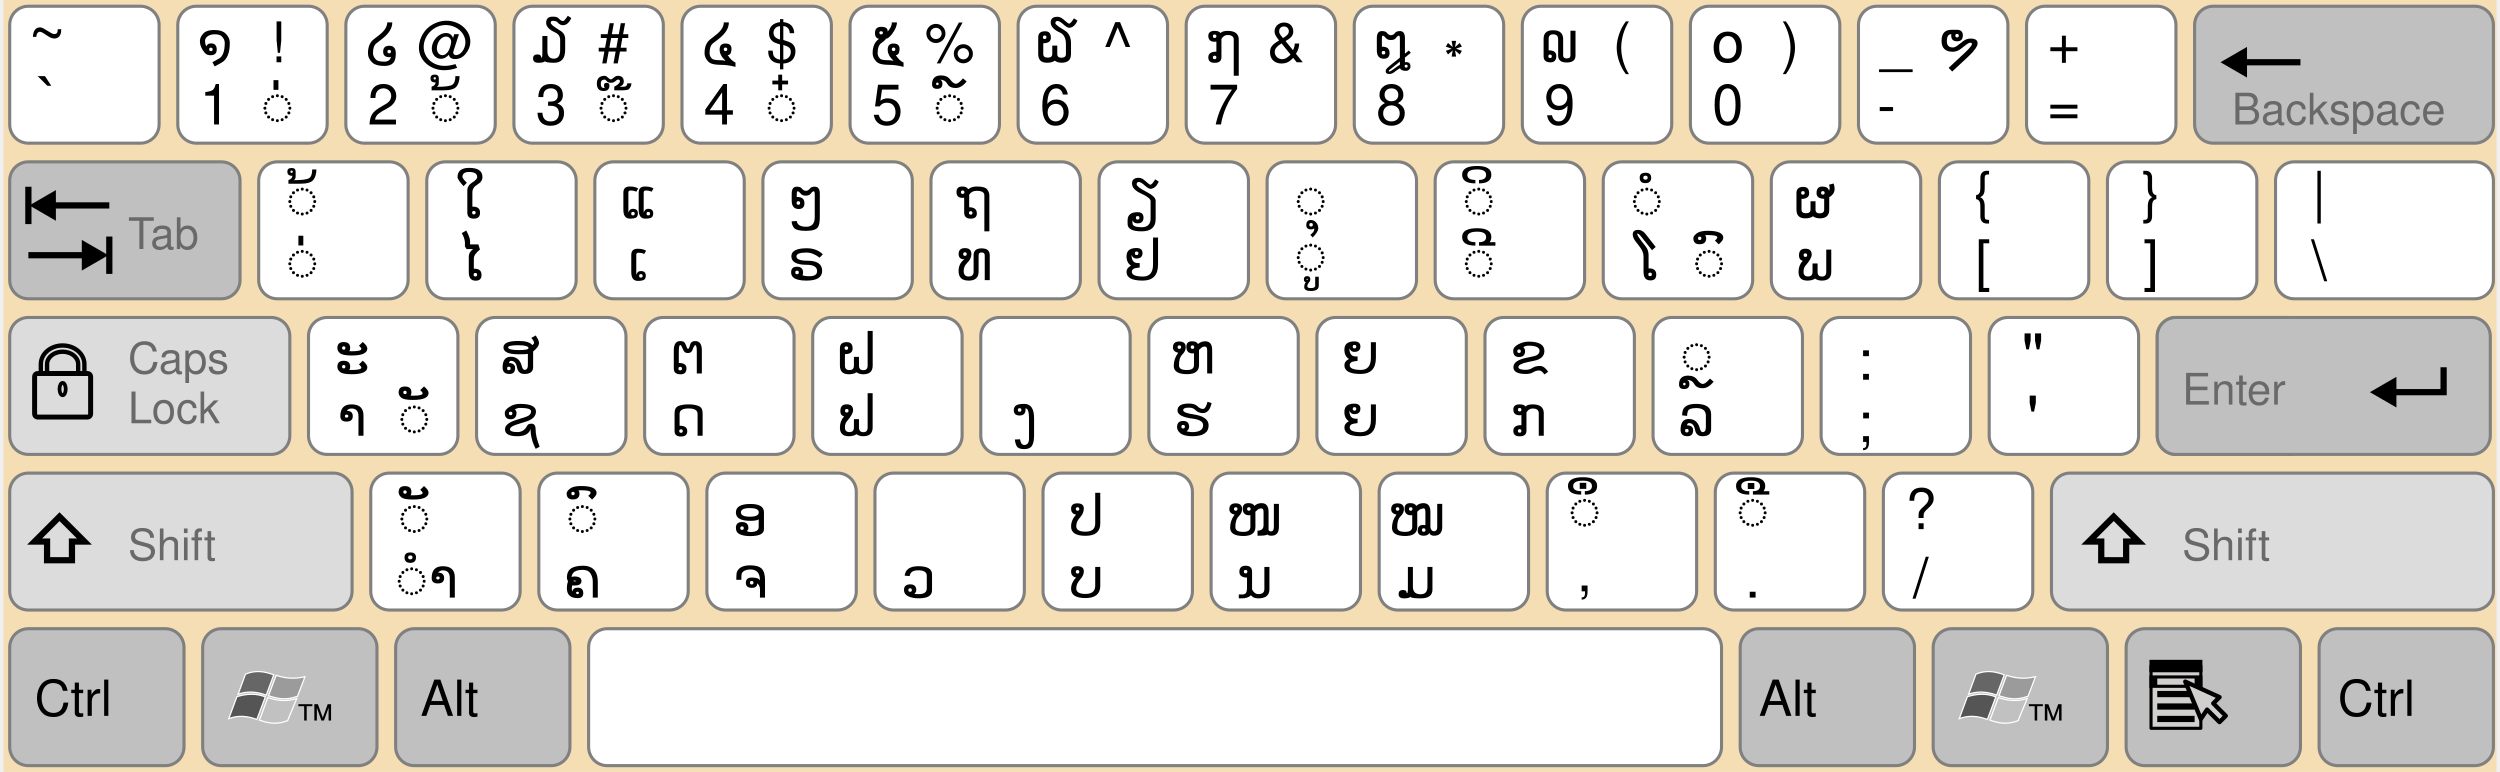
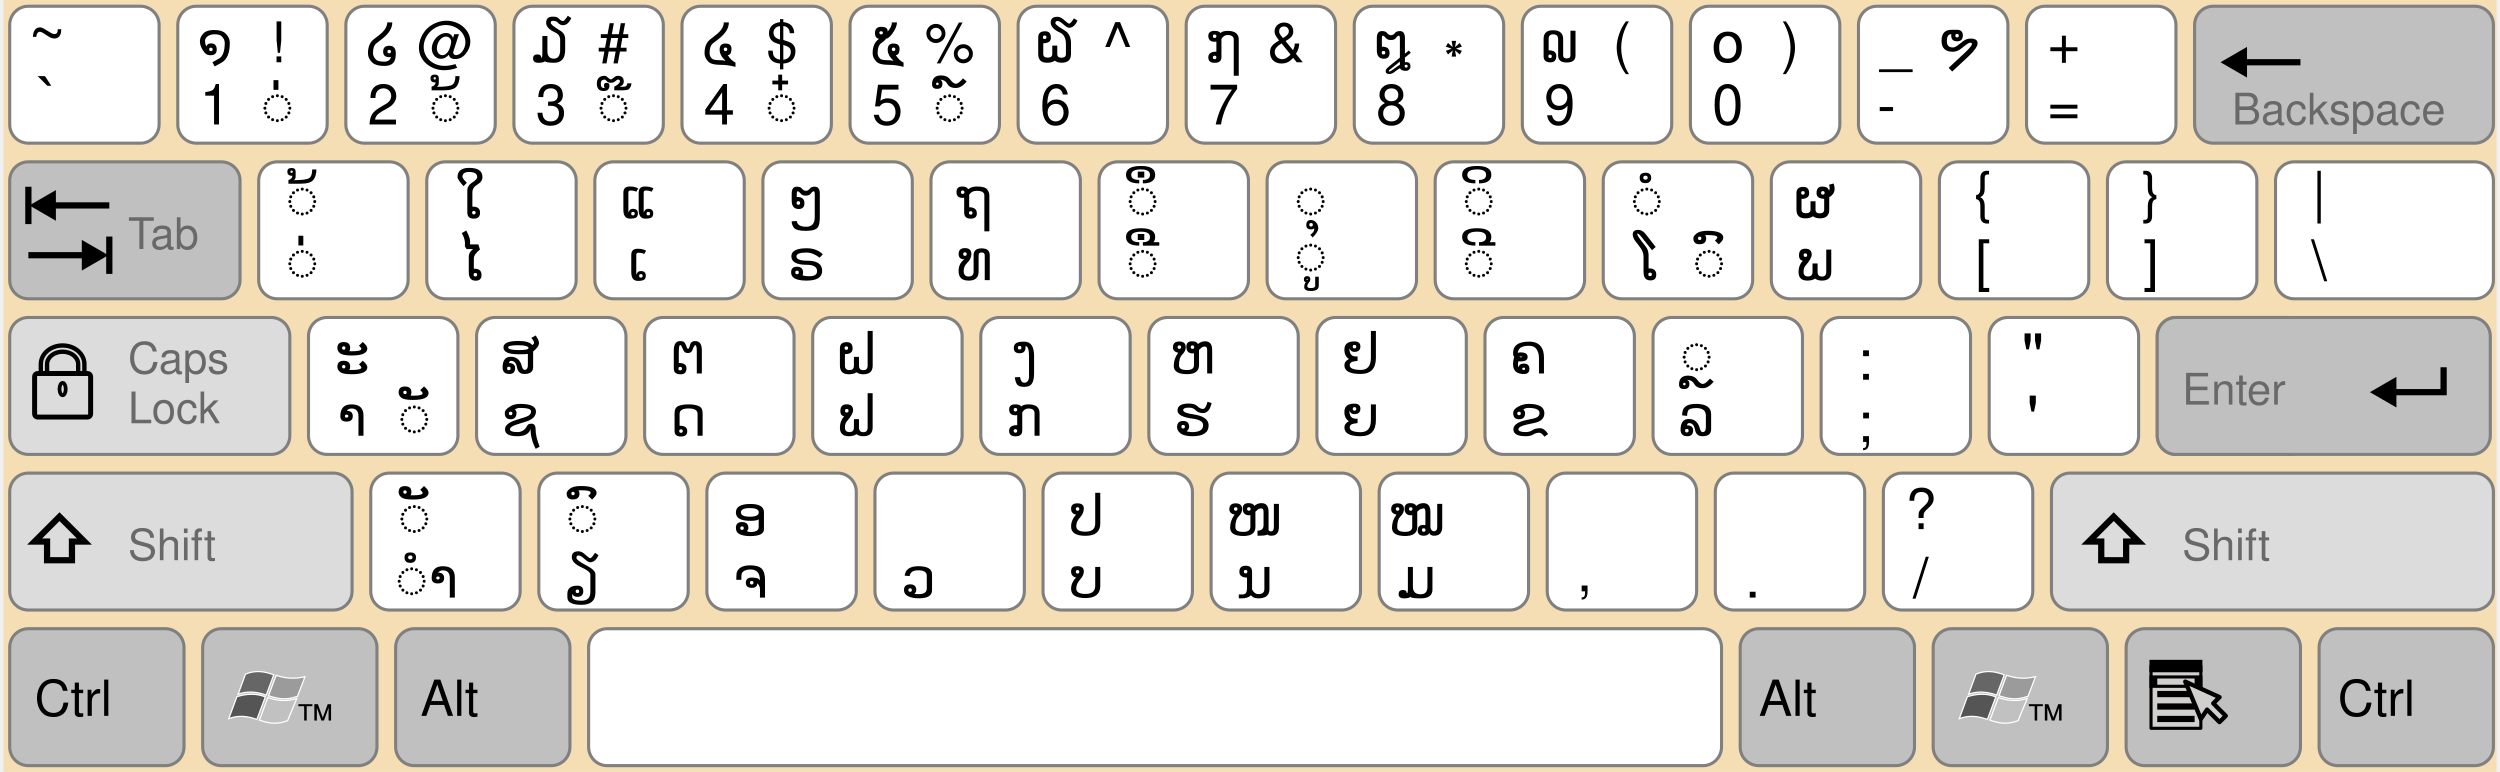
<svg xmlns="http://www.w3.org/2000/svg" xmlns:xlink="http://www.w3.org/1999/xlink" id="svg2" version="1.0" xml:space="preserve" width="800" height="247" viewBox="0 0 801 248" style="display:inline">
  <defs id="defs4">
    <marker id="TriangleOutM" style="overflow:visible" orient="auto" refY="0" refX="0">
      <path id="path4356" style="fill-rule:evenodd;stroke:black;stroke-width:1pt;marker-start:none" d="M 5.77,0 -2.88,5 -2.88,-5 5.77,0 z" transform="scale(0.4,0.4)" />
    </marker>
    <style id="style6" type="text/css">


    
    

      text            { writing-mode:lr-tb;font-weight:normal;font-family:Nimbus Sans L, Arial, sans-serif ;}

      #T_others       { font-size:16px; text-align:start ;text-anchor:start ;}
      #T_alterninsc   { font-size:14px; fill:dimgray    ;fill-opacity:1 ;stroke:none; text-align:start ;text-anchor:start ;}
      #T_stdletters   { font-size:18px; fill:black      ;fill-opacity:1 ;stroke:none; text-align:center;text-anchor:middle;}
      #T_stdspecial   { font-size:18px; fill:black      ;fill-opacity:1 ;stroke:none; text-align:center;text-anchor:middle;}
      #T_intodisuse   { font-size:18px; fill:dimgray    ;fill-opacity:1 ;stroke:none; text-align:center;text-anchor:middle;}
      #T_AltGr        { font-size:18px; fill:blue       ;fill-opacity:1 ;stroke:none; text-align:center;text-anchor:middle;}
      #T_AltGrSh      { font-size:18px; fill:dodgerblue ;fill-opacity:1 ;stroke:none; text-align:center;text-anchor:middle;}
      .T_UpAltGr      { font-size:18px; fill:skyblue    ;}
      .T_DeadKey      { font-size:21px; fill:red        ;font-family:sans ;}

      #T_Lx_AltGr     { font-size:18px; fill:purple     ;fill-opacity:1 ;stroke:none; text-align:center;text-anchor:middle;}
      #T_Lx_AltGrSh   { font-size:18px; fill:blueviolet ;fill-opacity:1 ;stroke:none; text-align:center;text-anchor:middle;}
      .T_Lx_UpAltGr   { font-size:18px; fill:violet     ;font-family:Sans;}
      .T_Lx_DeadKey   { font-size:21px; fill:darkorange ;fill-opacity:1 ;stroke:darkorange;stroke-width:0.6;}

      .T_size_s       { font-size:12px; fill:black      ;fill-opacity:1 ;stroke:none; text-align:start ;text-anchor:start ;}
      .T_size_L       { font-size:21px; }

      #GlyphKey       { fill:white      ;stroke:grey   ;stroke-width:1;}
      #ModifKey       { fill:gainsboro  ;stroke:grey   ;stroke-width:1;}
      #OtherKey       { fill:silver     ;stroke:grey   ;stroke-width:1;}
      .K_AltGr        { fill:lightblue  ;stroke:grey   ;stroke-width:1;}

     
       
    </style>
  </defs>
  <g id="layer1" style="display:inline">
    <rect id="Bckgrd" x="0" y="0" width="801" height="248" style="fill:wheat;stroke:none" />
  </g>
  <g id="layer2" style="display:inline">
    <g id="GlyphKey">
      <rect id="K_kb2a" x="2" y="2" width="48" height="44" rx="6" ry="6" />
      <use id="K_kb2b" xlink:href="#K_kb2a" transform="translate(54,0)" />
      <use id="K_kb2c" xlink:href="#K_kb2a" transform="translate(108,0)" />
      <use id="K_kb2d" xlink:href="#K_kb2a" transform="translate(162,0)" />
      <use id="K_kb2e" xlink:href="#K_kb2a" transform="translate(216,0)" />
      <use id="K_kb2f" xlink:href="#K_kb2a" transform="translate(270,0)" />
      <use id="K_kb2g" xlink:href="#K_kb2a" transform="translate(324,0)" />
      <use id="K_kb2h" xlink:href="#K_kb2a" transform="translate(378,0)" />
      <use id="K_kb2i" xlink:href="#K_kb2a" transform="translate(432,0)" />
      <use id="K_kb2j" xlink:href="#K_kb2a" transform="translate(486,0)" />
      <use id="K_kb2k" xlink:href="#K_kb2a" transform="translate(540,0)" />
      <use id="K_kb2l" xlink:href="#K_kb2a" transform="translate(594,0)" />
      <use id="K_kb2m" xlink:href="#K_kb2a" transform="translate(648,0)" />
      <use id="K_kb3b" xlink:href="#K_kb2a" transform="translate(80,50)" />
      <use id="K_kb3c" xlink:href="#K_kb2a" transform="translate(134,50)" />
      <use id="K_kb3d" xlink:href="#K_kb2a" transform="translate(188,50)" />
      <use id="K_kb3e" xlink:href="#K_kb2a" transform="translate(242,50)" />
      <use id="K_kb3f" xlink:href="#K_kb2a" transform="translate(296,50)" />
      <use id="K_kb3g" xlink:href="#K_kb2a" transform="translate(350,50)" />
      <use id="K_kb3h" xlink:href="#K_kb2a" transform="translate(404,50)" />
      <use id="K_kb3i" xlink:href="#K_kb2a" transform="translate(458,50)" />
      <use id="K_kb3j" xlink:href="#K_kb2a" transform="translate(512,50)" />
      <use id="K_kb3k" xlink:href="#K_kb2a" transform="translate(566,50)" />
      <use id="K_kb3l" xlink:href="#K_kb2a" transform="translate(620,50)" />
      <use id="K_kb3m" xlink:href="#K_kb2a" transform="translate(674,50)" />
      <rect id="K_kb3n" x="730" y="52" width="70" height="44" rx="6" ry="6" />
      <use id="K_kb4b" xlink:href="#K_kb2a" transform="translate(96,100)" />
      <use id="K_kb4c" xlink:href="#K_kb2a" transform="translate(150,100)" />
      <use id="K_kb4d" xlink:href="#K_kb2a" transform="translate(204,100)" />
      <use id="K_kb4e" xlink:href="#K_kb2a" transform="translate(258,100)" />
      <use id="K_kb4f" xlink:href="#K_kb2a" transform="translate(312,100)" />
      <use id="K_kb4g" xlink:href="#K_kb2a" transform="translate(366,100)" />
      <use id="K_kb4h" xlink:href="#K_kb2a" transform="translate(420,100)" />
      <use id="K_kb4i" xlink:href="#K_kb2a" transform="translate(474,100)" />
      <use id="K_kb4j" xlink:href="#K_kb2a" transform="translate(528,100)" />
      <use id="K_kb4k" xlink:href="#K_kb2a" transform="translate(582,100)" />
      <use id="K_kb4l" xlink:href="#K_kb2a" transform="translate(636,100)" />
      <use id="K_kb4m" xlink:href="#K_kb2a" transform="translate(690,100)" />
      <use id="K_kb5c" xlink:href="#K_kb2a" transform="translate(116,150)" />
      <use id="K_kb5d" xlink:href="#K_kb2a" transform="translate(170,150)" />
      <use id="K_kb5e" xlink:href="#K_kb2a" transform="translate(224,150)" />
      <use id="K_kb5f" xlink:href="#K_kb2a" transform="translate(278,150)" />
      <use id="K_kb5g" xlink:href="#K_kb2a" transform="translate(332,150)" />
      <use id="K_kb5h" xlink:href="#K_kb2a" transform="translate(386,150)" />
      <use id="K_kb5i" xlink:href="#K_kb2a" transform="translate(440,150)" />
      <use id="K_kb5j" xlink:href="#K_kb2a" transform="translate(494,150)" />
      <use id="K_kb5k" xlink:href="#K_kb2a" transform="translate(548,150)" />
      <use id="K_kb5l" xlink:href="#K_kb2a" transform="translate(602,150)" />
      <rect id="K_kb6d" x="188" y="202" width="364" height="44" rx="6" ry="6" />
    </g>
    <g id="ModifKey">
      <rect id="K_kb4a" x="2" y="102" width="90" height="44" rx="6" ry="6" />
      <rect id="K_kb5a" x="2" y="152" width="110" height="44" rx="6" ry="6" />
      <rect id="K_kb5m" x="658" y="152" width="142" height="44" rx="6" ry="6" />
    </g>
    <g id="OtherKey">
      <rect id="K_kb2n" x="704" y="2" width="96" height="44" rx="6" ry="6" />
      <rect id="K_kb3a" x="2" y="52" width="74" height="44" rx="6" ry="6" />
      <rect id="K_kb4n" x="692" y="102" width="107" height="44" rx="6" ry="6" />
      <rect id="K_kb6a" x="2" y="202" width="56" height="44" rx="6" ry="6" />
      <rect id="K_kb6b" x="64" y="202" width="56" height="44" rx="6" ry="6" />
      <rect id="K_kb6c" x="126" y="202" width="56" height="44" rx="6" ry="6" />
      <rect id="K_kb6k" x="558" y="202" width="56" height="44" rx="6" ry="6" />
      <rect id="K_kb6l" x="620" y="202" width="56" height="44" rx="6" ry="6" />
      <rect id="K_kb6m" x="682" y="202" width="56" height="44" rx="6" ry="6" />
      <rect id="K_kb6n" x="744" y="202" width="56" height="44" rx="6" ry="6" />
    </g>
  </g>
  <g id="DrawedInscr" style="display:inline">
    <g id="S_kb6b" style="stroke:white;stroke-width:0.4">
      <path id="WinLogo-1" style="fill:#666" d="M 75.38,223.05 C 78.27,222 81.28,222.2 84.41,223.34 L 86.84,216.82 C 83.92,215.72 80.95,215.23 77.75,216.6 L 75.38,223.05 z" />
      <path id="WinLogo-2" style="fill:#9b9b9b" d="M 87.6,216.98 C 91.71,218.37 94.64,217.9 96.86,217.44 L 94.48,223.7 C 90.21,225.27 87.64,224.25 85.14,223.55 L 87.6,216.98 z" />
      <path id="WinLogo-3" style="fill:#c1c1c1" d="M 84.94,224.13 C 87.69,225.01 90.58,225.56 94.22,224.43 L 91.29,231.55 C 87.82,232.87 85.18,232.42 82.23,231.37 L 84.94,224.13 z" />
      <path id="WinLogo-4" style="fill:#555" d="M 72.38,230.91 C 75.31,229.76 78.33,230 81.41,231.16 L 84.14,223.9 C 82.86,223.47 80,222.29 75,223.82 L 72.38,230.91 z" />
      <text id="WinLogo-5" x="94" y="235" class="T_size_s">™</text>
    </g>
    <use id="S_kb6l" xlink:href="#S_kb6b" transform="translate(556,0)" x="0" y="0" width="1" height="1" />
    <g id="S_kb6m">
      <rect id="Menu-1" x="690" y="214" width="16" height="20" style="fill:#d2cfcf;stroke:black;stroke-width:1;stroke-linecap:round;stroke-linejoin:round" />
      <path id="Menu-2" style="fill:none;stroke:black;stroke-width:4;stroke-linecap:square;stroke-linejoin:miter" d="M 691.5,214 704.5,214 M 691.5,219 704.5,219" />
      <path id="Menu-3" style="fill:none;stroke:black;stroke-width:2;stroke-linecap:square;stroke-linejoin:miter" d="M 693,223 703,223 M 693,227 703,227 M 693,231 703,231" />
      <path id="Menu-4" style="fill:none;stroke:#d2cfcf;stroke-width:2;stroke-linecap:square;stroke-linejoin:miter" d="M 693,219 703,219" />
      <path id="Menu-arrow" style="fill:#d2cfcf;stroke:black;stroke-width:1.4;stroke-linecap:butt;stroke-linejoin:round" d="M 706,231 708,228 712,232 714,230 710,226 712,224 701,219 706,231 z" />
    </g>
    <path id="S_kb2n" style="fill:none;stroke:black;stroke-width:2;marker-end:url(#TriangleOutM)" d="M 738,20 718,20" />
    <g id="sublayer3a" style="display:inline">
      <path id="S_kb3a-l1" style="fill:none;stroke:black;stroke-width:2;marker-end:url(#TriangleOutM)" d="M 34,66 14,66" />
      <path id="S_kb3a-l2" style="fill:none;stroke:black;stroke-width:2" d="M 8,60 8,72" />
      <path id="S_kb3a-r1" style="fill:none;stroke:black;stroke-width:2;marker-end:url(#TriangleOutM)" d="M 8,82 28,82" />
      <path id="S_kb3a-r2" style="fill:none;stroke:black;stroke-width:2" d="M 34,76 34,88" />
      <path id="S_kb5a" style="fill:none;stroke:black;stroke-width:2" d="M 18,166 10,174 14,174 14,180 22,180 22,174 26,174 z" />
      <use id="S_kb5n" xlink:href="#S_kb5a" transform="translate(660,0)" x="0" y="0" width="1" height="1" />
      <path id="S_kb4n" style="fill:none;stroke:black;stroke-width:2;marker-end:url(#TriangleOutM)" d="M 784,118 784,126 766,126" />
      <g id="S_kb4a">
        <rect id="CapsLock-1" x="10" y="120" width="18" height="14" ry="1" rx="1" style="fill:none;stroke:black;stroke-width:1.6" />
        <path id="CapsLock-2" style="fill:none;stroke:black;stroke-width:1.4" d="M 12,120 v-3 a7,6 0 0,1 14,0 v3 m-12,0 v-3 a5,4 0 0,1 10,0 v3" />
        <ellipse id="CapsLock-3" cx="19" cy="125" rx="1" ry="2" style="fill:none;stroke:black;stroke-width:1.2" />
      </g>
    </g>
  </g>
  <g id="la-us" style="display:inline">
    <g id="T_stdletters">
      <text id="T_kb3b1" x="96" y="90">◌່</text>
      <text id="T_kb3b2" x="96" y="70">◌້</text>
      <text id="T_kb3c1" x="150" y="90">ໄ</text>
      <text id="T_kb3c2" x="150" y="70">ໃ</text>
      <text id="T_kb3d1" x="204" y="90">ເ</text>
      <text id="T_kb3d2" x="204" y="70">ແ</text>
      <text id="T_kb3e1" x="258" y="90">ຣ</text>
      <text id="T_kb3e2" x="258" y="70">ໆ</text>
      <text id="T_kb3f1" x="312" y="90">ທ</text>
      <text id="T_kb3f2" x="312" y="70">ຖ</text>
-       <text id="T_kb3g1" x="366" y="90">ຢ</text>
-       <text id="T_kb3g2" x="366" y="70">ຽ</text>
+       <text id="T_kb3g1" x="366" y="90">◌ື</text>
+       <text id="T_kb3g2" x="366" y="70">◌ຶ</text>
      <text id="T_kb3h1" x="420" y="88">◌ູ</text>
      <text id="T_kb3h2" x="420" y="70">◌ຸ</text>
      <text id="T_kb3i1" x="474" y="90">◌ີ</text>
      <text id="T_kb3i2" x="474" y="70">◌ິ</text>
      <text id="T_kb3j1" x="528" y="90">ໂ</text>
      <text id="T_kb3j2" x="528" y="70">◌ໍ</text>
      <text id="T_kb3j3" x="548" y="90">◌ົ</text>
      <text id="T_kb3k1" x="582" y="90">ພ</text>
      <text id="T_kb3k2" x="582" y="70">ຜ</text>
      <text id="T_kb4c1" x="112" y="140">າ</text>
      <text id="T_kb4c2" x="112" y="120">ະ</text>
      <text id="T_kb4c3" x="132" y="140">◌ັ</text>
      <text id="T_kb4d1" x="166" y="140">ຊ</text>
      <text id="T_kb4d2" x="166" y="120">ສ</text>
      <text id="T_kb4e1" x="220" y="140">ດ</text>
      <text id="T_kb4e2" x="220" y="120">ຕ</text>
      <text id="T_kb4f1" x="274" y="140">ຟ</text>
      <text id="T_kb4f2" x="274" y="120">ຝ</text>
-       <text id="T_kb4g1" x="328" y="140">ງ</text>
+       <text id="T_kb4g1" x="328" y="140">ກ</text>
+       <text id="T_kb4g2" x="328" y="120">ງ</text>
      <text id="T_kb4h1" x="382" y="140">ຮ</text>
      <text id="T_kb4h2" x="382" y="120">ຫ</text>
      <text id="T_kb4i1" x="436" y="140">ຍ</text>
-       <text id="T_kb4i2" x="436" y="120">ຍ</text>
-       <text id="T_kb4j1" x="490" y="140">ກ</text>
-       <text id="T_kb4j2" x="490" y="120">ຂ</text>
+       <text id="T_kb4i2" x="436" y="120">ຢ</text>
+       <text id="T_kb4j1" x="490" y="140">ຂ</text>
+       <text id="T_kb4j2" x="490" y="120">ຄ</text>
      <text id="T_kb4k1" x="544" y="140">ລ</text>
      <text id="T_kb4k2" x="544" y="120">◌ຼ</text>
      <text id="T_kb5c1" x="136" y="192">◌ຳ</text>
      <text id="T_kb5c2" x="132" y="172">◌ັ</text>
-       <text id="T_kb5d1" x="186" y="192">ຄ</text>
+       <text id="T_kb5d1" x="186" y="190">ຽ</text>
      <text id="T_kb5d2" x="186" y="172">◌ົ</text>
      <text id="T_kb5e1" x="240" y="192">ຈ</text>
      <text id="T_kb5e2" x="240" y="172">ອ</text>
      <text id="T_kb5f1" x="294" y="192">ວ</text>
      <text id="T_kb5g1" x="348" y="192">ບ</text>
      <text id="T_kb5g2" x="348" y="172">ປ</text>
      <text id="T_kb5h1" x="402" y="192">ນ</text>
      <text id="T_kb5h2" x="402" y="172">ໜ</text>
      <text id="T_kb5i1" x="454" y="192">ມ</text>
      <text id="T_kb5i2" x="454" y="172">ໝ</text>
    </g>
    <g id="T_stdspecial">
      <text id="T_kb2a1" x="14" y="40" class="T_size_L">`</text>
      <text id="T_kb2a2" x="14" y="18" class="T_size_L">~</text>
      <text id="T_kb2b1" x="68" y="40">1</text>
      <text id="T_kb2b3" x="68" y="20">໑</text>
      <text id="T_kb2b4" x="88" y="40">◌່</text>
      <text id="T_kb2b2" x="88" y="20">!</text>
      <text id="T_kb2c1" x="122" y="40">2</text>
      <text id="T_kb2c3" x="122" y="20">໒</text>
      <text id="T_kb2c4" x="142" y="40">◌້</text>
      <text id="T_kb2c2" x="142" y="20">@</text>
      <text id="T_kb2d1" x="176" y="40">3</text>
      <text id="T_kb2d3" x="176" y="20">໓</text>
      <text id="T_kb2d4" x="196" y="40">◌໊</text>
      <text id="T_kb2d2" x="196" y="20">#</text>
      <text id="T_kb2e1" x="230" y="40">4</text>
      <text id="T_kb2e3" x="230" y="20">໔</text>
      <text id="T_kb2e4" x="250" y="40">◌໋</text>
      <text id="T_kb2e2" x="250" y="20">$</text>
      <text id="T_kb2f1" x="284" y="40">5</text>
      <text id="T_kb2f3" x="284" y="20">໕</text>
      <text id="T_kb2f4" x="304" y="40">◌໌</text>
      <text id="T_kb2f2" x="304" y="20">%</text>
      <text id="T_kb2g1" x="338" y="40">6</text>
      <text id="T_kb2g3" x="338" y="20">໖</text>
      <text id="T_kb2g2" x="358" y="22" class="T_size_L">^</text>
      <text id="T_kb2h1" x="392" y="40">7</text>
      <text id="T_kb2h3" x="392" y="20">໗</text>
      <text id="T_kb2h2" x="412" y="20">&amp;</text>
      <text id="T_kb2i1" x="446" y="40">8</text>
      <text id="T_kb2i3" x="446" y="20">໘</text>
      <text id="T_kb2i2" x="466" y="20">∗</text>
      <text id="T_kb2j1" x="500" y="40">9</text>
      <text id="T_kb2j3" x="500" y="20">໙</text>
      <text id="T_kb2j2" x="520" y="20">(</text>
      <text id="T_kb2k1" x="554" y="40">0</text>
      <text id="T_kb2k3" x="554" y="20">໐</text>
      <text id="T_kb2k2" x="574" y="20">)</text>
      <text id="T_kb2l1" x="605" y="40">-</text>
      <text id="T_kb2l2" x="608" y="20">_</text>
      <text id="T_kb2l4" x="628" y="20">ຯ</text>
      <text id="T_kb2m1" x="662" y="40">=</text>
      <text id="T_kb2m2" x="662" y="20">+</text>
      <text id="T_kb3l1" x="636" y="90">[</text>
      <text id="T_kb3m1" x="690" y="90">]</text>
      <text id="T_kb3n1" x="744" y="90">\</text>
      <text id="T_kb4l1" x="598" y="142">;</text>
      <text id="T_kb4m1" x="652" y="142" class="T_size_L">'</text>
      <text id="T_kb5j1" x="508" y="190">,</text>
-       <text id="T_kb5j2" x="508" y="170">◌ຶ</text>
+       <text id="T_kb5j2" x="508" y="170" />
      <text id="T_kb5k1" x="562" y="192">.</text>
-       <text id="T_kb5k2" x="562" y="170">◌ື</text>
+       <text id="T_kb5k2" x="562" y="170" />
      <text id="T_kb5l1" x="616" y="192">/</text>
      <text id="T_kb3l2" x="636" y="68">{</text>
      <text id="T_kb3m2" x="690" y="68">}</text>
      <text id="T_kb3n2" x="744" y="68">|</text>
      <text id="T_kb4l2" x="598" y="122">:</text>
      <text id="T_kb4m2" x="652" y="122" class="T_size_L">"</text>
      <text id="T_kb5l2" x="616" y="170">?</text>
    </g>
    <g id="T_others">
      <text id="T_kb6a" x="10" y="230">Ctrl</text>
      <text id="T_kb6c" x="134" y="230">Alt</text>
      <text id="T_kb6k" x="564" y="230">Alt</text>
      <text id="T_kb6n" x="750" y="230">Ctrl</text>
    </g>
    <g id="sublayer4a" style="display:inline">
      <g id="T_alterninsc">
        <text id="T_kb2n" x="716" y="40">Backspace</text>
        <text id="T_kb3a" x="40" y="80">Tab</text>
        <text id="T_kb4n" x="700" y="130">Enter</text>
        <text id="T_kb4a1" x="40" y="120">Caps</text>
        <text id="T_kb4a2" x="40" y="136">Lock</text>
        <text id="T_kb5a" x="40" y="180">Shift</text>
        <text id="T_kb5m" x="700" y="180">Shift</text>
      </g>
    </g>
  </g>
</svg>
